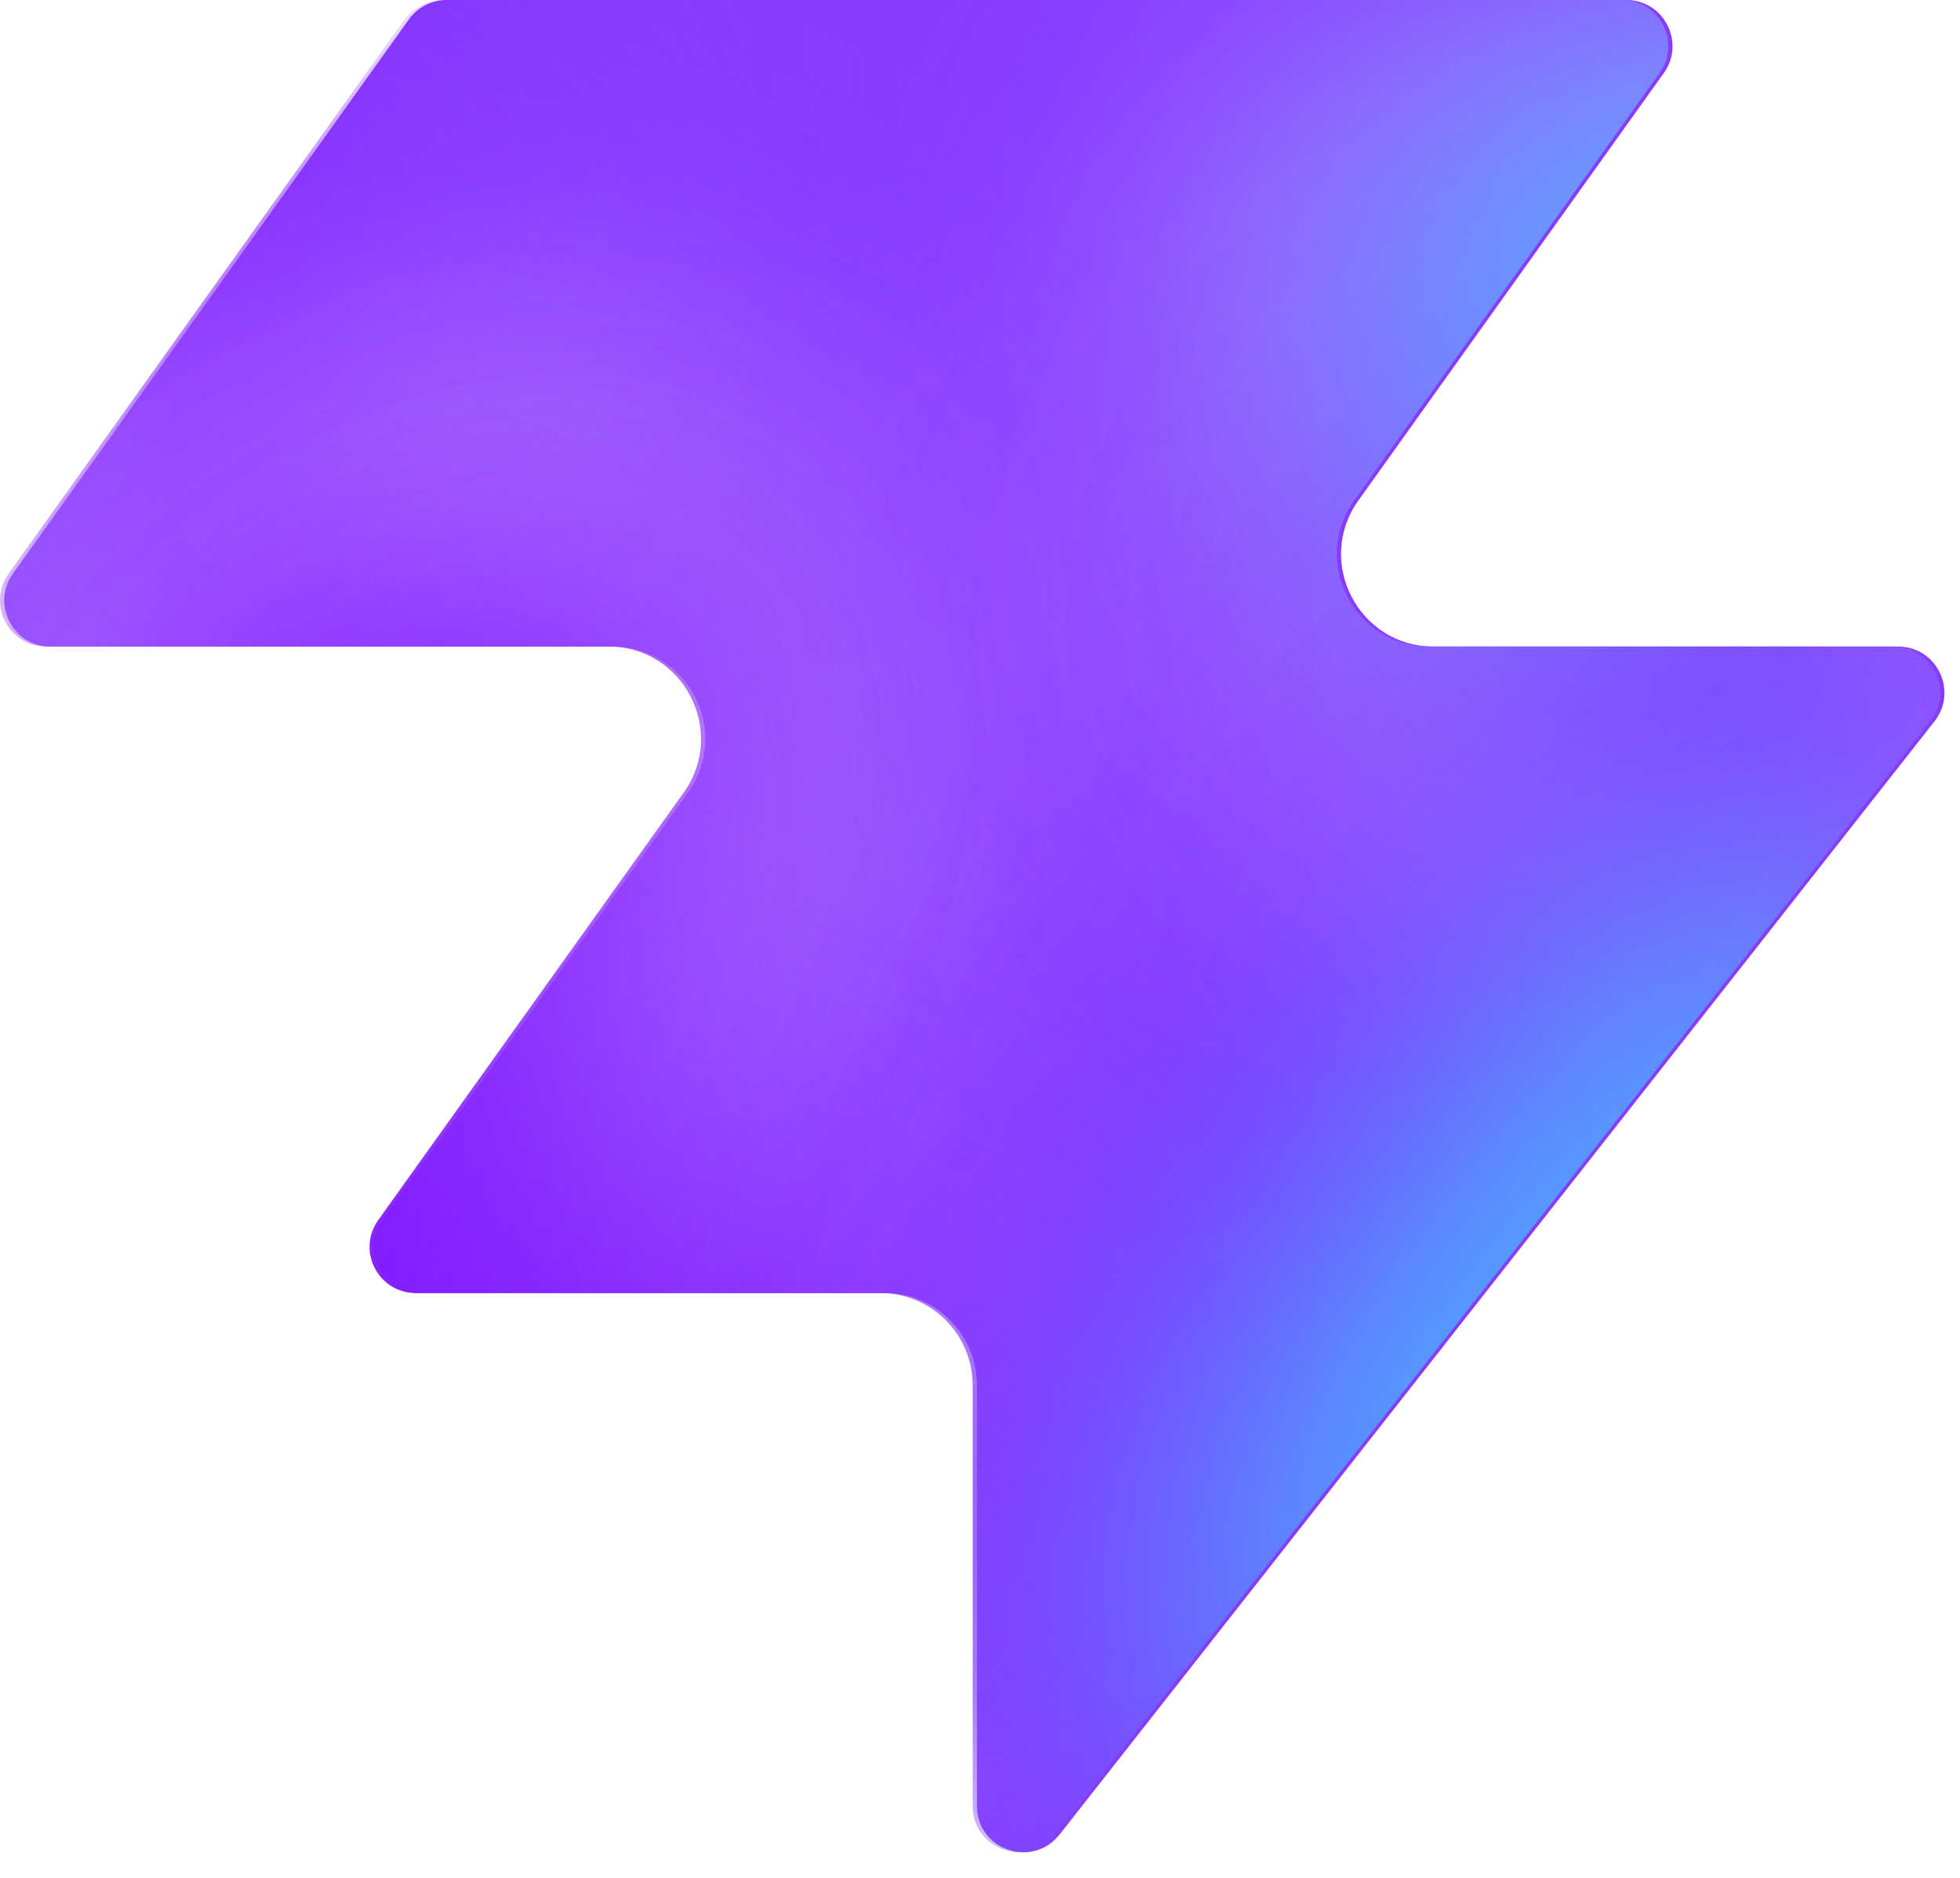
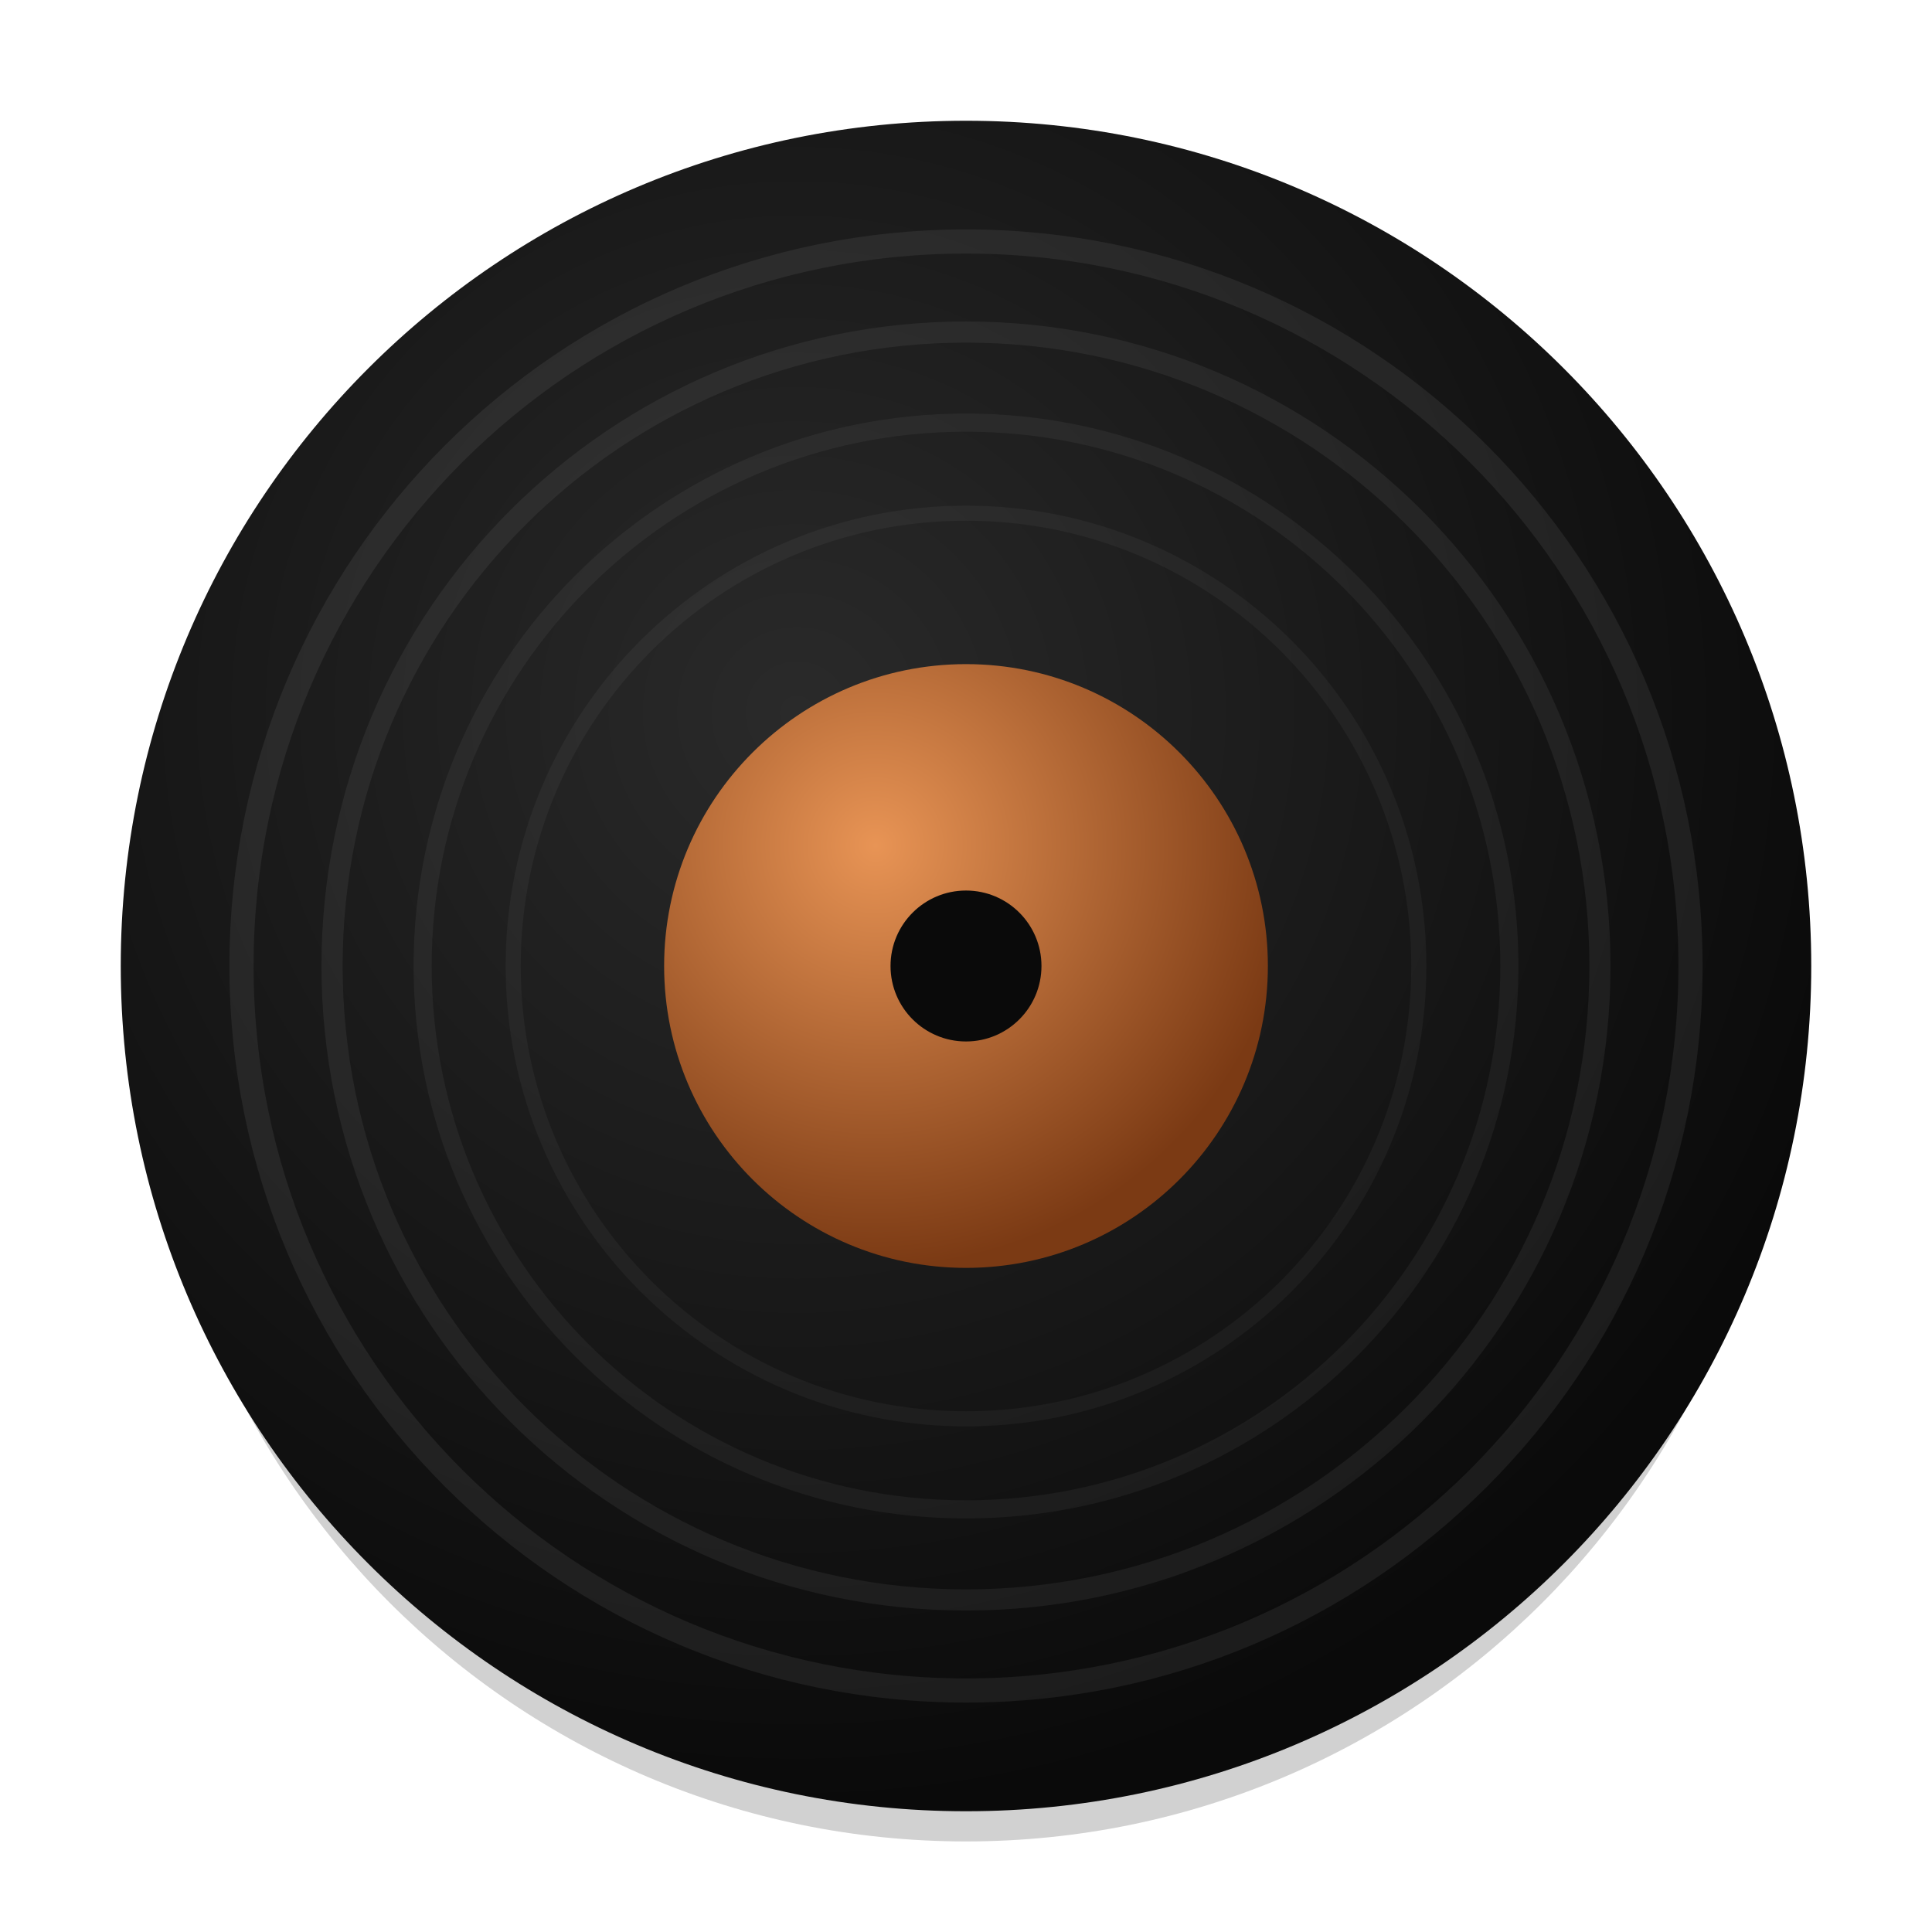
- <svg xmlns="http://www.w3.org/2000/svg" width="48" height="46" fill="none" viewBox="0 0 48 46">
-   <path fill="#863bff" d="M25.946 44.938c-.664.845-2.021.375-2.021-.698V33.937a2.26 2.26 0 0 0-2.262-2.262H10.287c-.92 0-1.456-1.04-.92-1.788l7.48-10.471c1.07-1.497 0-3.578-1.842-3.578H1.237c-.92 0-1.456-1.04-.92-1.788L10.013.474c.214-.297.556-.474.92-.474h28.894c.92 0 1.456 1.04.92 1.788l-7.48 10.471c-1.07 1.498 0 3.579 1.842 3.579h11.377c.943 0 1.473 1.088.89 1.83L25.947 44.94z" style="fill:#863bff;fill:color(display-p3 .525 .23 1);fill-opacity:1" />
-   <mask id="a" width="48" height="46" x="0" y="0" maskUnits="userSpaceOnUse" style="mask-type:alpha">
-     <path fill="#000" d="M25.842 44.938c-.664.844-2.021.375-2.021-.698V33.937a2.26 2.26 0 0 0-2.262-2.262H10.183c-.92 0-1.456-1.04-.92-1.788l7.48-10.471c1.07-1.498 0-3.579-1.842-3.579H1.133c-.92 0-1.456-1.04-.92-1.787L9.91.473c.214-.297.556-.474.92-.474h28.894c.92 0 1.456 1.04.92 1.788l-7.48 10.471c-1.07 1.498 0 3.578 1.842 3.578h11.377c.943 0 1.473 1.088.89 1.832L25.843 44.94z" style="fill:#000;fill-opacity:1" />
-   </mask>
-   <g mask="url(#a)">
-     <g filter="url(#b)">
-       <ellipse cx="5.508" cy="14.704" fill="#ede6ff" rx="5.508" ry="14.704" style="fill:#ede6ff;fill:color(display-p3 .927 .903 1);fill-opacity:1" transform="matrix(.00324 1 1 -.00324 -4.47 31.516)" />
-     </g>
-     <g filter="url(#c)">
-       <ellipse cx="10.399" cy="29.851" fill="#ede6ff" rx="10.399" ry="29.851" style="fill:#ede6ff;fill:color(display-p3 .927 .903 1);fill-opacity:1" transform="matrix(.00324 1 1 -.00324 -39.328 7.883)" />
-     </g>
-     <g filter="url(#d)">
-       <ellipse cx="5.508" cy="30.487" fill="#7e14ff" rx="5.508" ry="30.487" style="fill:#7e14ff;fill:color(display-p3 .492 .077 1);fill-opacity:1" transform="rotate(89.814 -25.913 -14.639)scale(1 -1)" />
-     </g>
-     <g filter="url(#e)">
-       <ellipse cx="5.508" cy="30.599" fill="#7e14ff" rx="5.508" ry="30.599" style="fill:#7e14ff;fill:color(display-p3 .492 .077 1);fill-opacity:1" transform="rotate(89.814 -32.644 -3.334)scale(1 -1)" />
-     </g>
-     <g filter="url(#f)">
-       <ellipse cx="5.508" cy="30.599" fill="#7e14ff" rx="5.508" ry="30.599" style="fill:#7e14ff;fill:color(display-p3 .492 .077 1);fill-opacity:1" transform="matrix(.00324 1 1 -.00324 -34.34 30.47)" />
-     </g>
-     <g filter="url(#g)">
-       <ellipse cx="14.072" cy="22.078" fill="#ede6ff" rx="14.072" ry="22.078" style="fill:#ede6ff;fill:color(display-p3 .927 .903 1);fill-opacity:1" transform="rotate(93.35 24.506 48.493)scale(-1 1)" />
-     </g>
-     <g filter="url(#h)">
-       <ellipse cx="3.47" cy="21.501" fill="#7e14ff" rx="3.47" ry="21.501" style="fill:#7e14ff;fill:color(display-p3 .492 .077 1);fill-opacity:1" transform="rotate(89.009 28.708 47.59)scale(-1 1)" />
-     </g>
-     <g filter="url(#i)">
-       <ellipse cx="3.47" cy="21.501" fill="#7e14ff" rx="3.47" ry="21.501" style="fill:#7e14ff;fill:color(display-p3 .492 .077 1);fill-opacity:1" transform="rotate(89.009 28.708 47.59)scale(-1 1)" />
-     </g>
-     <g filter="url(#j)">
-       <ellipse cx=".387" cy="8.972" fill="#7e14ff" rx="4.407" ry="29.108" style="fill:#7e14ff;fill:color(display-p3 .492 .077 1);fill-opacity:1" transform="rotate(39.51 .387 8.972)" />
-     </g>
-     <g filter="url(#k)">
-       <ellipse cx="47.523" cy="-6.092" fill="#7e14ff" rx="4.407" ry="29.108" style="fill:#7e14ff;fill:color(display-p3 .492 .077 1);fill-opacity:1" transform="rotate(37.892 47.523 -6.092)" />
-     </g>
-     <g filter="url(#l)">
-       <ellipse cx="41.412" cy="6.333" fill="#47bfff" rx="5.971" ry="9.665" style="fill:#47bfff;fill:color(display-p3 .28 .748 1);fill-opacity:1" transform="rotate(37.892 41.412 6.333)" />
-     </g>
-     <g filter="url(#m)">
-       <ellipse cx="-1.879" cy="38.332" fill="#7e14ff" rx="4.407" ry="29.108" style="fill:#7e14ff;fill:color(display-p3 .492 .077 1);fill-opacity:1" transform="rotate(37.892 -1.88 38.332)" />
-     </g>
-     <g filter="url(#n)">
-       <ellipse cx="-1.879" cy="38.332" fill="#7e14ff" rx="4.407" ry="29.108" style="fill:#7e14ff;fill:color(display-p3 .492 .077 1);fill-opacity:1" transform="rotate(37.892 -1.88 38.332)" />
-     </g>
-     <g filter="url(#o)">
-       <ellipse cx="35.651" cy="29.907" fill="#7e14ff" rx="4.407" ry="29.108" style="fill:#7e14ff;fill:color(display-p3 .492 .077 1);fill-opacity:1" transform="rotate(37.892 35.651 29.907)" />
-     </g>
-     <g filter="url(#p)">
-       <ellipse cx="38.418" cy="32.4" fill="#47bfff" rx="5.971" ry="15.297" style="fill:#47bfff;fill:color(display-p3 .28 .748 1);fill-opacity:1" transform="rotate(37.892 38.418 32.4)" />
-     </g>
-   </g>
+ <svg xmlns="http://www.w3.org/2000/svg" viewBox="0 0 64 64">
  <defs>
-     <filter id="b" width="60.045" height="41.654" x="-19.77" y="16.149" color-interpolation-filters="sRGB" filterUnits="userSpaceOnUse">
-       <feFlood flood-opacity="0" result="BackgroundImageFix" />
-       <feBlend in="SourceGraphic" in2="BackgroundImageFix" result="shape" />
-       <feGaussianBlur result="effect1_foregroundBlur_2002_17158" stdDeviation="7.659" />
-     </filter>
-     <filter id="c" width="90.34" height="51.437" x="-54.613" y="-7.533" color-interpolation-filters="sRGB" filterUnits="userSpaceOnUse">
-       <feFlood flood-opacity="0" result="BackgroundImageFix" />
-       <feBlend in="SourceGraphic" in2="BackgroundImageFix" result="shape" />
-       <feGaussianBlur result="effect1_foregroundBlur_2002_17158" stdDeviation="7.659" />
-     </filter>
-     <filter id="d" width="79.355" height="29.4" x="-49.64" y="2.03" color-interpolation-filters="sRGB" filterUnits="userSpaceOnUse">
-       <feFlood flood-opacity="0" result="BackgroundImageFix" />
-       <feBlend in="SourceGraphic" in2="BackgroundImageFix" result="shape" />
-       <feGaussianBlur result="effect1_foregroundBlur_2002_17158" stdDeviation="4.596" />
-     </filter>
-     <filter id="e" width="79.579" height="29.4" x="-45.045" y="20.029" color-interpolation-filters="sRGB" filterUnits="userSpaceOnUse">
-       <feFlood flood-opacity="0" result="BackgroundImageFix" />
-       <feBlend in="SourceGraphic" in2="BackgroundImageFix" result="shape" />
-       <feGaussianBlur result="effect1_foregroundBlur_2002_17158" stdDeviation="4.596" />
-     </filter>
-     <filter id="f" width="79.579" height="29.4" x="-43.513" y="21.178" color-interpolation-filters="sRGB" filterUnits="userSpaceOnUse">
-       <feFlood flood-opacity="0" result="BackgroundImageFix" />
-       <feBlend in="SourceGraphic" in2="BackgroundImageFix" result="shape" />
-       <feGaussianBlur result="effect1_foregroundBlur_2002_17158" stdDeviation="4.596" />
-     </filter>
-     <filter id="g" width="74.749" height="58.852" x="15.756" y="-17.901" color-interpolation-filters="sRGB" filterUnits="userSpaceOnUse">
-       <feFlood flood-opacity="0" result="BackgroundImageFix" />
-       <feBlend in="SourceGraphic" in2="BackgroundImageFix" result="shape" />
-       <feGaussianBlur result="effect1_foregroundBlur_2002_17158" stdDeviation="7.659" />
-     </filter>
-     <filter id="h" width="61.377" height="25.362" x="23.548" y="2.284" color-interpolation-filters="sRGB" filterUnits="userSpaceOnUse">
-       <feFlood flood-opacity="0" result="BackgroundImageFix" />
-       <feBlend in="SourceGraphic" in2="BackgroundImageFix" result="shape" />
-       <feGaussianBlur result="effect1_foregroundBlur_2002_17158" stdDeviation="4.596" />
-     </filter>
-     <filter id="i" width="61.377" height="25.362" x="23.548" y="2.284" color-interpolation-filters="sRGB" filterUnits="userSpaceOnUse">
-       <feFlood flood-opacity="0" result="BackgroundImageFix" />
-       <feBlend in="SourceGraphic" in2="BackgroundImageFix" result="shape" />
-       <feGaussianBlur result="effect1_foregroundBlur_2002_17158" stdDeviation="4.596" />
-     </filter>
-     <filter id="j" width="56.045" height="63.649" x="-27.636" y="-22.853" color-interpolation-filters="sRGB" filterUnits="userSpaceOnUse">
-       <feFlood flood-opacity="0" result="BackgroundImageFix" />
-       <feBlend in="SourceGraphic" in2="BackgroundImageFix" result="shape" />
-       <feGaussianBlur result="effect1_foregroundBlur_2002_17158" stdDeviation="4.596" />
-     </filter>
-     <filter id="k" width="54.814" height="64.646" x="20.116" y="-38.415" color-interpolation-filters="sRGB" filterUnits="userSpaceOnUse">
-       <feFlood flood-opacity="0" result="BackgroundImageFix" />
-       <feBlend in="SourceGraphic" in2="BackgroundImageFix" result="shape" />
-       <feGaussianBlur result="effect1_foregroundBlur_2002_17158" stdDeviation="4.596" />
-     </filter>
-     <filter id="l" width="33.541" height="35.313" x="24.641" y="-11.323" color-interpolation-filters="sRGB" filterUnits="userSpaceOnUse">
-       <feFlood flood-opacity="0" result="BackgroundImageFix" />
-       <feBlend in="SourceGraphic" in2="BackgroundImageFix" result="shape" />
-       <feGaussianBlur result="effect1_foregroundBlur_2002_17158" stdDeviation="4.596" />
-     </filter>
-     <filter id="m" width="54.814" height="64.646" x="-29.286" y="6.009" color-interpolation-filters="sRGB" filterUnits="userSpaceOnUse">
-       <feFlood flood-opacity="0" result="BackgroundImageFix" />
-       <feBlend in="SourceGraphic" in2="BackgroundImageFix" result="shape" />
-       <feGaussianBlur result="effect1_foregroundBlur_2002_17158" stdDeviation="4.596" />
-     </filter>
-     <filter id="n" width="54.814" height="64.646" x="-29.286" y="6.009" color-interpolation-filters="sRGB" filterUnits="userSpaceOnUse">
-       <feFlood flood-opacity="0" result="BackgroundImageFix" />
-       <feBlend in="SourceGraphic" in2="BackgroundImageFix" result="shape" />
-       <feGaussianBlur result="effect1_foregroundBlur_2002_17158" stdDeviation="4.596" />
-     </filter>
-     <filter id="o" width="54.814" height="64.646" x="8.244" y="-2.416" color-interpolation-filters="sRGB" filterUnits="userSpaceOnUse">
-       <feFlood flood-opacity="0" result="BackgroundImageFix" />
-       <feBlend in="SourceGraphic" in2="BackgroundImageFix" result="shape" />
-       <feGaussianBlur result="effect1_foregroundBlur_2002_17158" stdDeviation="4.596" />
-     </filter>
-     <filter id="p" width="39.409" height="43.623" x="18.713" y="10.588" color-interpolation-filters="sRGB" filterUnits="userSpaceOnUse">
-       <feFlood flood-opacity="0" result="BackgroundImageFix" />
-       <feBlend in="SourceGraphic" in2="BackgroundImageFix" result="shape" />
-       <feGaussianBlur result="effect1_foregroundBlur_2002_17158" stdDeviation="4.596" />
-     </filter>
+     <radialGradient id="disc" cx="40%" cy="35%" r="65%">
+       <stop offset="0%" stop-color="#2a2a2a" />
+       <stop offset="100%" stop-color="#0a0a0a" />
+     </radialGradient>
+     <radialGradient id="lbl" cx="35%" cy="30%" r="70%">
+       <stop offset="0%" stop-color="#E89455" />
+       <stop offset="100%" stop-color="#7B3A14" />
+     </radialGradient>
  </defs>
+   <circle cx="32" cy="34" r="27" fill="rgba(0,0,0,0.18)" />
+   <circle cx="32" cy="32" r="28" fill="url(#disc)" />
+   <circle cx="32" cy="32" r="24" fill="none" stroke="rgba(255,255,255,0.07)" stroke-width="0.8" />
+   <circle cx="32" cy="32" r="21" fill="none" stroke="rgba(255,255,255,0.06)" stroke-width="0.7" />
+   <circle cx="32" cy="32" r="18" fill="none" stroke="rgba(255,255,255,0.05)" stroke-width="0.6" />
+   <circle cx="32" cy="32" r="15" fill="none" stroke="rgba(255,255,255,0.04)" stroke-width="0.5" />
+   <circle cx="32" cy="32" r="10" fill="url(#lbl)" />
+   <circle cx="32" cy="32" r="2.5" fill="#0a0a0a" />
</svg>
